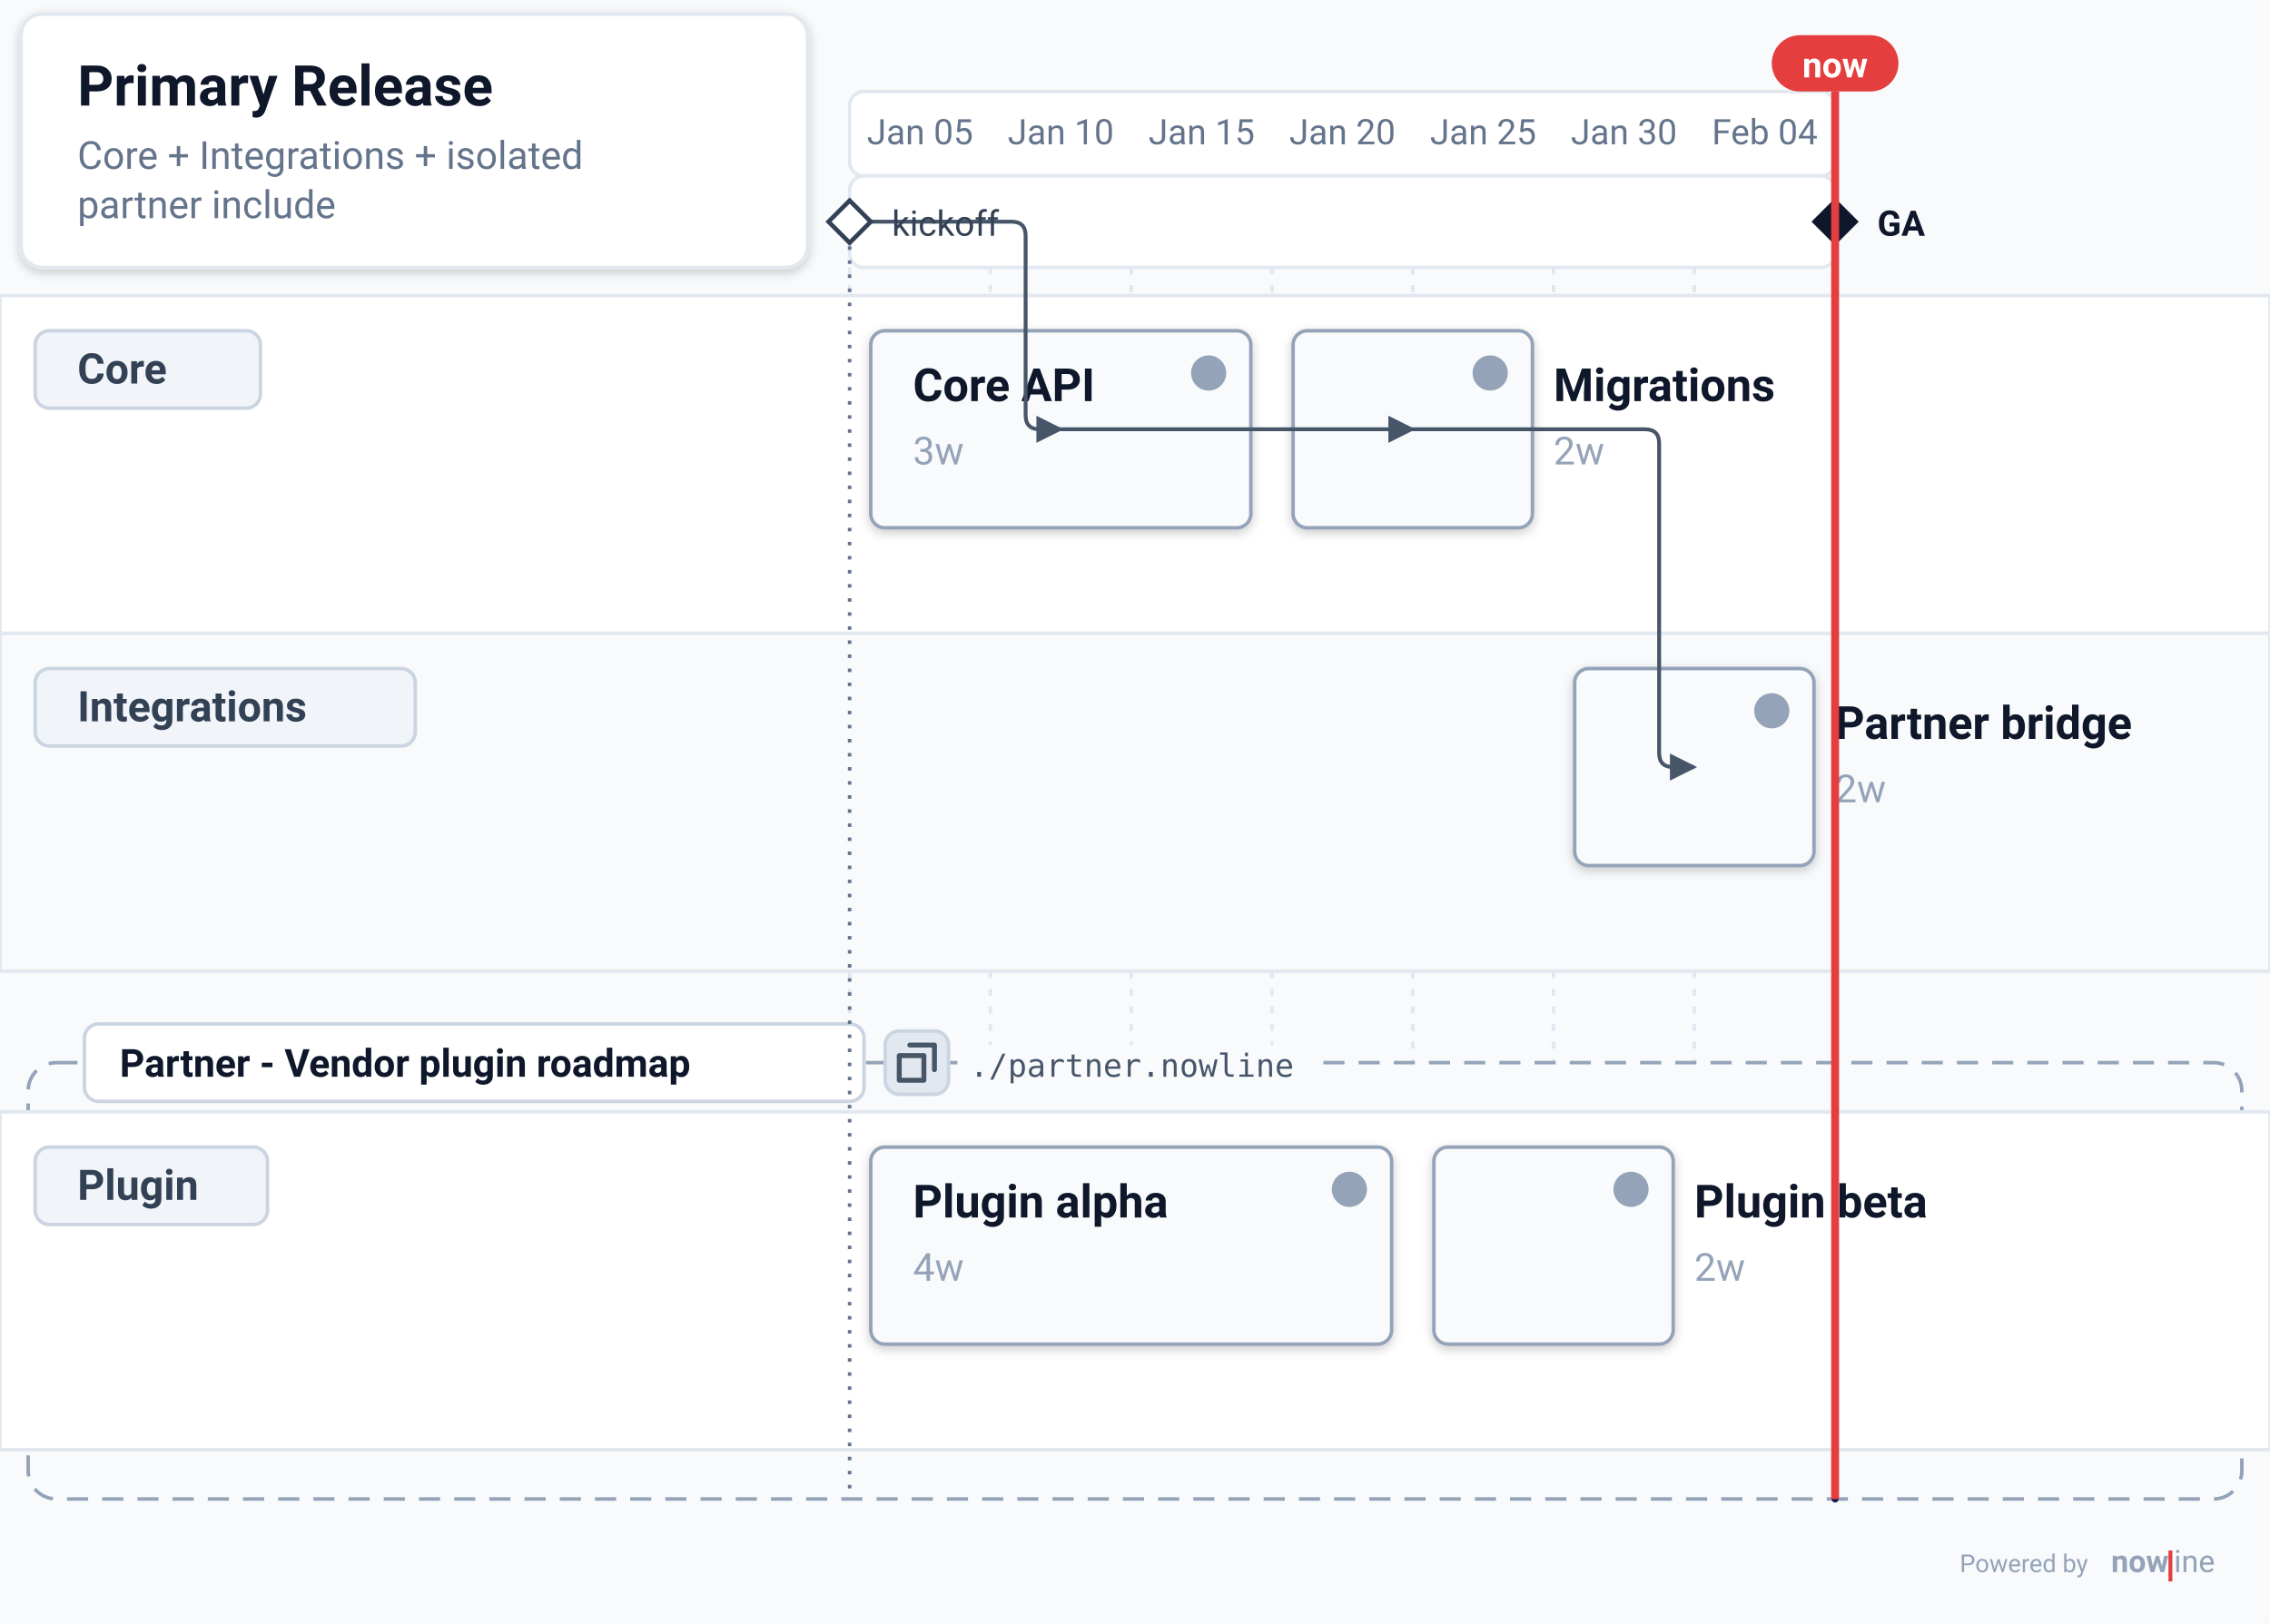
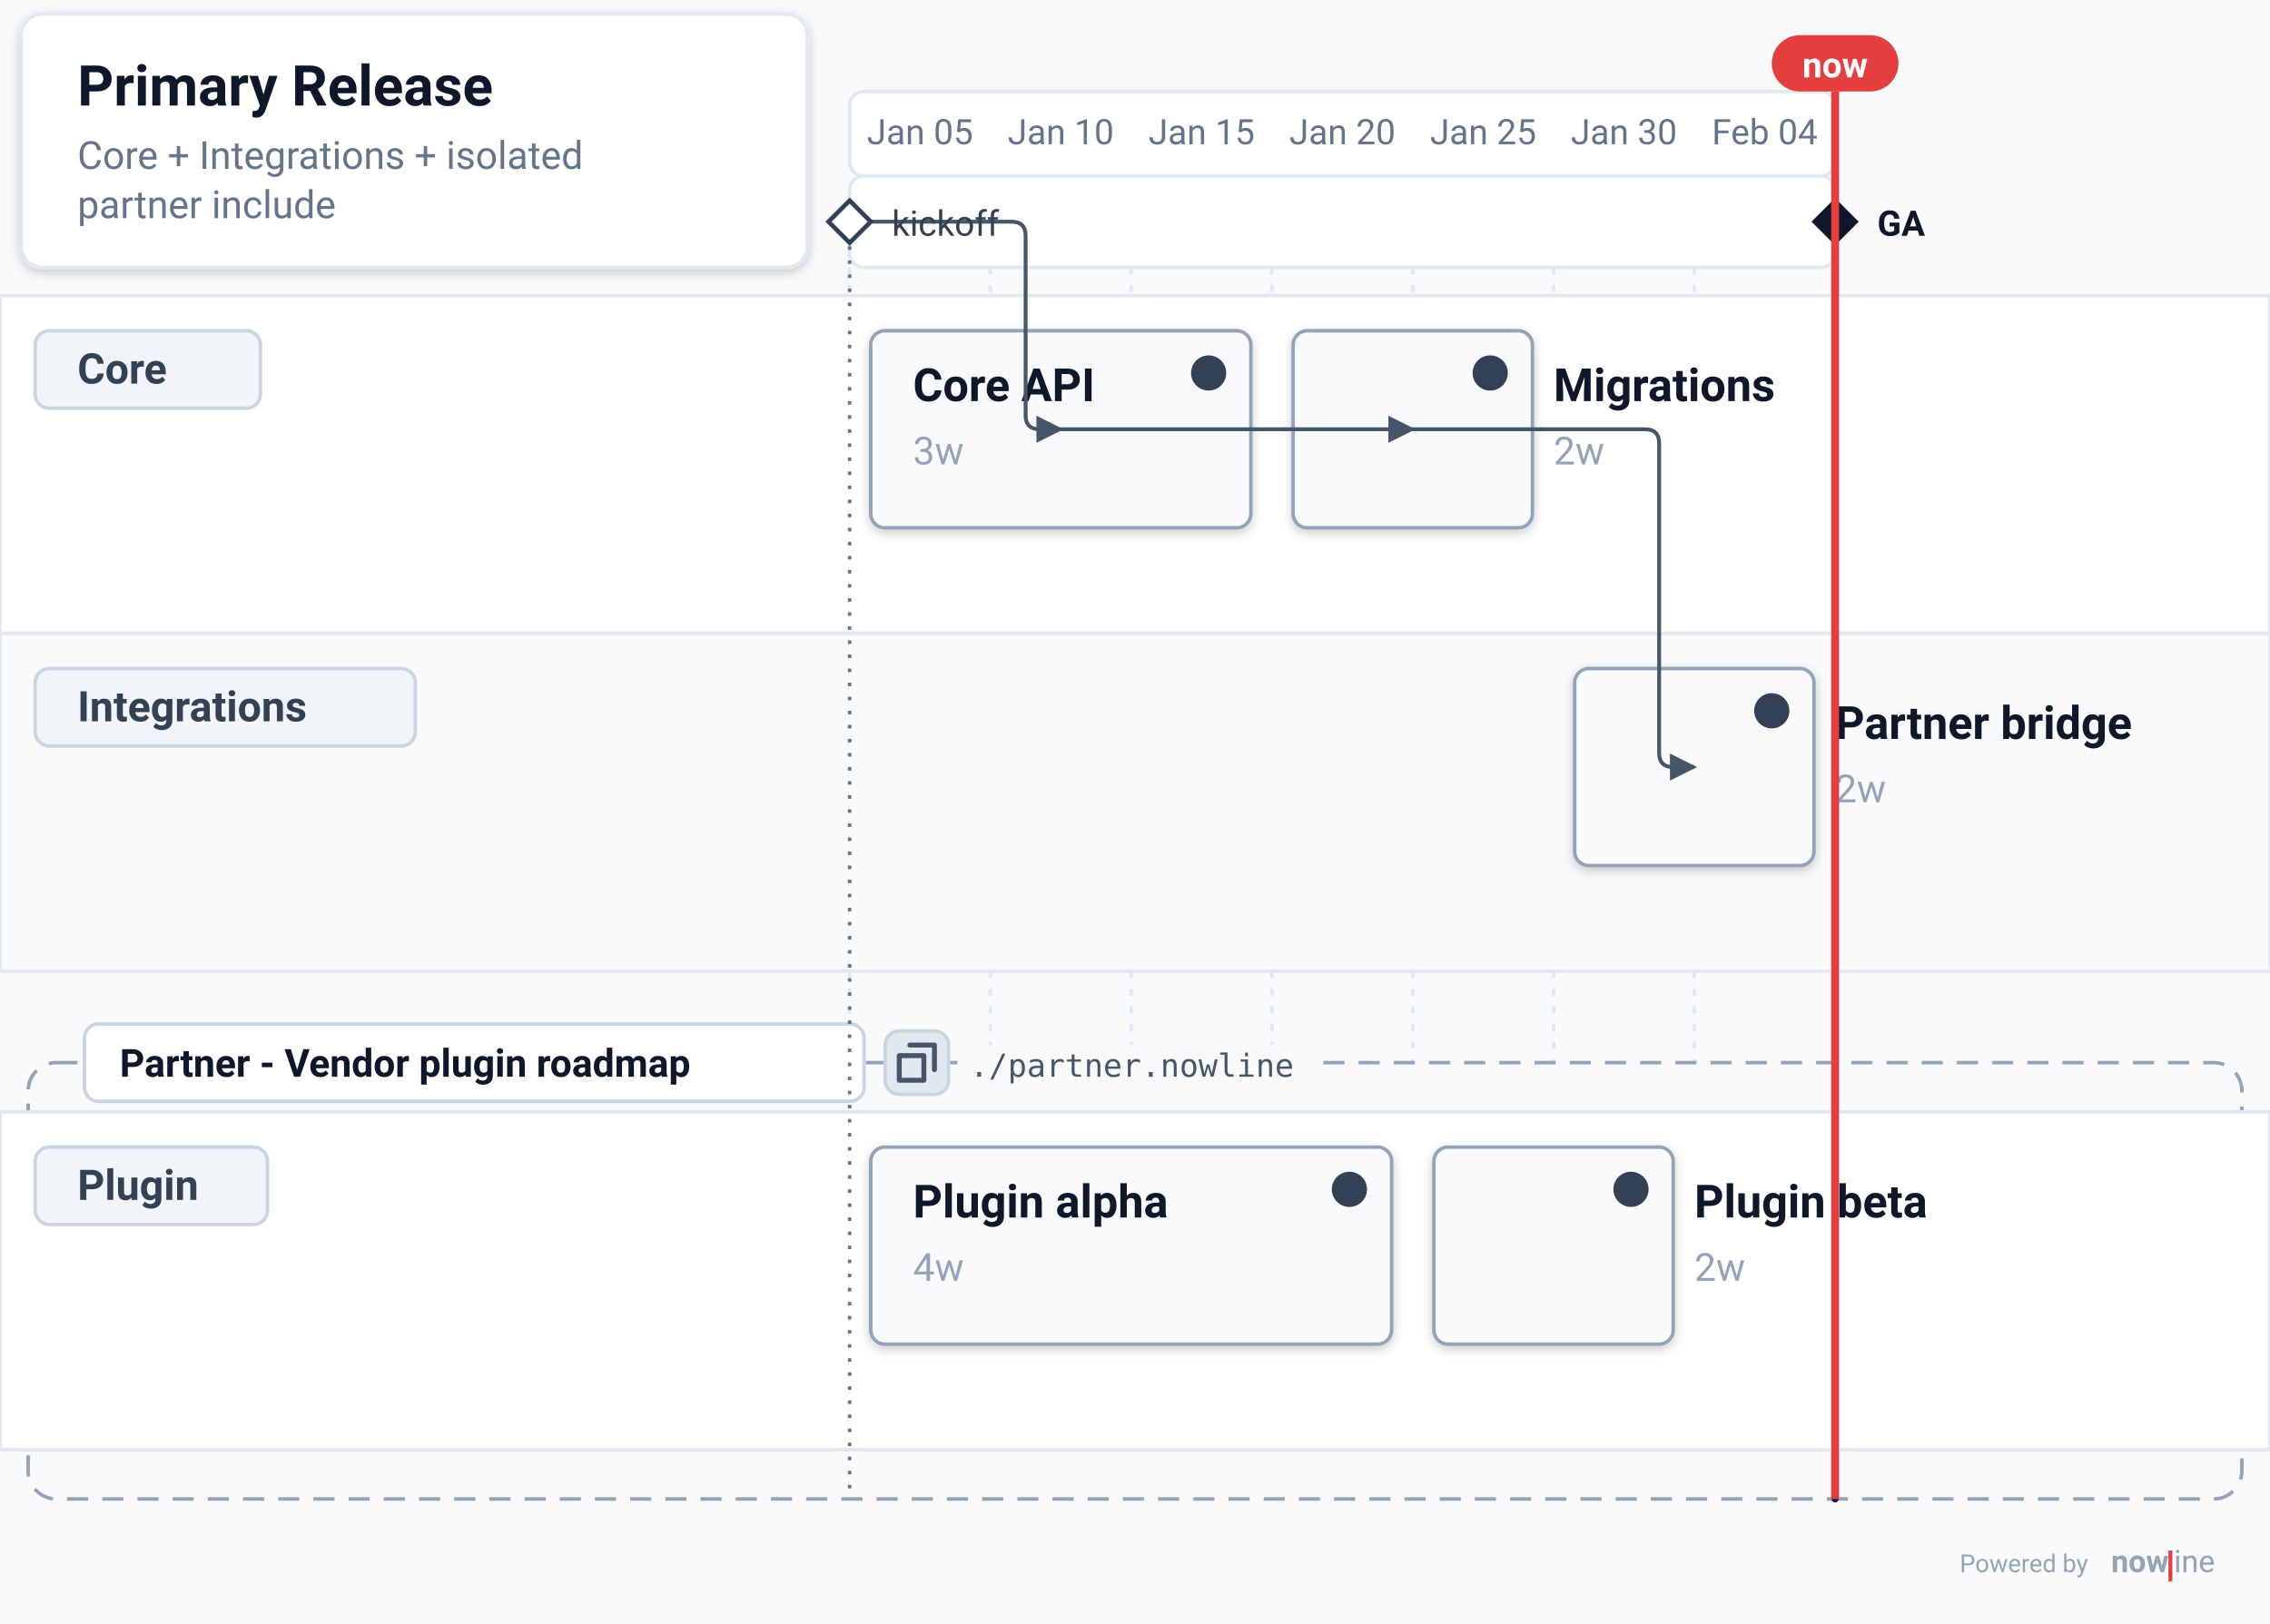
<svg xmlns="http://www.w3.org/2000/svg" data-generator="nowline" data-theme="light" height="461.44" viewBox="0 0 644.96 461.44" width="644.96">
  <defs>
    <filter height="200%" id="nl-0-root-shadow-subtle" width="200%" x="-50%" y="-50%">
      <feGaussianBlur in="SourceAlpha" stdDeviation="1.5" />
      <feOffset dx="0" dy="1" result="offsetblur" />
      <feComponentTransfer>
        <feFuncA type="linear" slope="0.2" />
      </feComponentTransfer>
      <feMerge>
        <feMergeNode />
        <feMergeNode in="SourceGraphic" />
      </feMerge>
    </filter>
    <filter height="200%" id="nl-0-root-shadow-fuzzy" width="200%" x="-50%" y="-50%">
      <feGaussianBlur in="SourceAlpha" stdDeviation="5" />
      <feOffset dx="0" dy="3" result="offsetblur" />
      <feComponentTransfer>
        <feFuncA type="linear" slope="0.3" />
      </feComponentTransfer>
      <feMerge>
        <feMergeNode />
        <feMergeNode in="SourceGraphic" />
      </feMerge>
    </filter>
    <filter height="200%" id="nl-0-root-shadow-hard" width="200%" x="-50%" y="-50%">
      <feGaussianBlur in="SourceAlpha" stdDeviation="0" />
      <feOffset dx="2" dy="2" result="offsetblur" />
      <feComponentTransfer>
        <feFuncA type="linear" slope="0.45" />
      </feComponentTransfer>
      <feMerge>
        <feMergeNode />
        <feMergeNode in="SourceGraphic" />
      </feMerge>
    </filter>
    <marker id="nl-arrow" viewBox="0 0 10 10" refX="9" refY="5" markerWidth="7" markerHeight="7" orient="auto">
      <path d="M 0 0 L 10 5 L 0 10 z" fill="#475569" />
    </marker>
    <marker id="nl-arrow-light" viewBox="0 0 10 10" refX="9" refY="5" markerWidth="7" markerHeight="7" orient="auto">
      <path d="M 0 0 L 10 5 L 0 10 z" fill="#94a3b8" />
    </marker>
    <marker id="nl-arrow-dark" viewBox="0 0 10 10" refX="9" refY="5" markerWidth="7" markerHeight="7" orient="auto">
      <path d="M 0 0 L 10 5 L 0 10 z" fill="#0f172a" />
    </marker>
  </defs>
  <rect fill="#f8fafc" height="461.44" width="644.96" x="0" y="0" />
  <g data-layer="timeline">
    <rect fill="#ffffff" height="24" rx="4" ry="4" stroke="#e2e8f0" stroke-width="1" width="280" x="241.4" y="26" />
    <rect fill="#ffffff" height="26" rx="4" ry="4" stroke="#e2e8f0" stroke-width="1" width="280" x="241.4" y="50" />
    <text fill="#64748b" font-family="system-ui, -apple-system, &quot;Segoe UI&quot;, Roboto, sans-serif" font-size="10" text-anchor="middle" x="261.4" y="41">Jan 05</text>
    <line stroke="#e2e8f0" stroke-dasharray="2 3" stroke-width="1" x1="241.4" x2="241.4" y1="76" y2="426" />
    <text fill="#64748b" font-family="system-ui, -apple-system, &quot;Segoe UI&quot;, Roboto, sans-serif" font-size="10" text-anchor="middle" x="301.4" y="41">Jan 10</text>
    <line stroke="#e2e8f0" stroke-dasharray="2 3" stroke-width="1" x1="281.4" x2="281.4" y1="76" y2="426" />
    <text fill="#64748b" font-family="system-ui, -apple-system, &quot;Segoe UI&quot;, Roboto, sans-serif" font-size="10" text-anchor="middle" x="341.4" y="41">Jan 15</text>
    <line stroke="#e2e8f0" stroke-dasharray="2 3" stroke-width="1" x1="321.4" x2="321.4" y1="76" y2="426" />
    <text fill="#64748b" font-family="system-ui, -apple-system, &quot;Segoe UI&quot;, Roboto, sans-serif" font-size="10" text-anchor="middle" x="381.4" y="41">Jan 20</text>
    <line stroke="#e2e8f0" stroke-dasharray="2 3" stroke-width="1" x1="361.4" x2="361.4" y1="76" y2="426" />
    <text fill="#64748b" font-family="system-ui, -apple-system, &quot;Segoe UI&quot;, Roboto, sans-serif" font-size="10" text-anchor="middle" x="421.4" y="41">Jan 25</text>
    <line stroke="#e2e8f0" stroke-dasharray="2 3" stroke-width="1" x1="401.4" x2="401.4" y1="76" y2="426" />
    <text fill="#64748b" font-family="system-ui, -apple-system, &quot;Segoe UI&quot;, Roboto, sans-serif" font-size="10" text-anchor="middle" x="461.4" y="41">Jan 30</text>
    <line stroke="#e2e8f0" stroke-dasharray="2 3" stroke-width="1" x1="441.4" x2="441.4" y1="76" y2="426" />
    <text fill="#64748b" font-family="system-ui, -apple-system, &quot;Segoe UI&quot;, Roboto, sans-serif" font-size="10" text-anchor="middle" x="501.4" y="41">Feb 04</text>
    <line stroke="#e2e8f0" stroke-dasharray="2 3" stroke-width="1" x1="481.4" x2="481.4" y1="76" y2="426" />
    <line stroke="#e2e8f0" stroke-dasharray="2 3" stroke-width="1" x1="521.4" x2="521.4" y1="76" y2="426" />
  </g>
  <g data-id="core" data-layer="swimlane">
    <rect fill="#ffffff" height="96" stroke="#e2e8f0" stroke-width="1" width="644.96" x="0" y="84" />
    <rect fill="#f1f5f9" height="22" rx="4" ry="4" stroke="#cbd5e1" stroke-width="1" width="64" x="10" y="94" />
    <text fill="#334155" font-family="system-ui, -apple-system, &quot;Segoe UI&quot;, Roboto, sans-serif" font-size="12" font-weight="600" x="22" y="109">Core</text>
    <g data-id="core-api" data-layer="item">
      <rect fill="#f8fafc" filter="url(#nl-0-root-shadow-subtle)" height="56" rx="4" ry="4" stroke="#94a3b8" stroke-width="1" width="108" x="247.4" y="94" />
-       <circle cx="343.4" cy="106" fill="#94a3b8" r="5" />
+       <circle cx="343.4" cy="106" fill="#334155" r="5" />
      <text fill="#0f172a" font-family="system-ui, -apple-system, &quot;Segoe UI&quot;, Roboto, sans-serif" font-size="13" font-weight="600" x="259.4" y="114">Core API</text>
      <text fill="#94a3b8" font-family="system-ui, -apple-system, &quot;Segoe UI&quot;, Roboto, sans-serif" font-size="11" x="259.4" y="132">3w</text>
    </g>
    <g data-id="migrations" data-layer="item">
      <rect fill="#f8fafc" filter="url(#nl-0-root-shadow-subtle)" height="56" rx="4" ry="4" stroke="#94a3b8" stroke-width="1" width="68" x="367.4" y="94" />
-       <circle cx="423.4" cy="106" fill="#94a3b8" r="5" />
+       <circle cx="423.4" cy="106" fill="#334155" r="5" />
      <text fill="#0f172a" font-family="system-ui, -apple-system, &quot;Segoe UI&quot;, Roboto, sans-serif" font-size="13" font-weight="600" x="441.4" y="114">Migrations</text>
      <text fill="#94a3b8" font-family="system-ui, -apple-system, &quot;Segoe UI&quot;, Roboto, sans-serif" font-size="11" x="441.4" y="132">2w</text>
    </g>
  </g>
  <g data-id="integrations" data-layer="swimlane">
    <rect fill="#f8fafc" height="96" stroke="#e2e8f0" stroke-width="1" width="644.96" x="0" y="180" />
    <rect fill="#f1f5f9" height="22" rx="4" ry="4" stroke="#cbd5e1" stroke-width="1" width="108" x="10" y="190" />
    <text fill="#334155" font-family="system-ui, -apple-system, &quot;Segoe UI&quot;, Roboto, sans-serif" font-size="12" font-weight="600" x="22" y="205">Integrations</text>
    <g data-id="bridge" data-layer="item">
      <rect fill="#f8fafc" filter="url(#nl-0-root-shadow-subtle)" height="56" rx="4" ry="4" stroke="#94a3b8" stroke-width="1" width="68" x="447.4" y="190" />
-       <circle cx="503.4" cy="202" fill="#94a3b8" r="5" />
+       <circle cx="503.4" cy="202" fill="#334155" r="5" />
      <text fill="#0f172a" font-family="system-ui, -apple-system, &quot;Segoe UI&quot;, Roboto, sans-serif" font-size="13" font-weight="600" x="521.4" y="210">Partner bridge</text>
      <text fill="#94a3b8" font-family="system-ui, -apple-system, &quot;Segoe UI&quot;, Roboto, sans-serif" font-size="11" x="521.4" y="228">2w</text>
    </g>
  </g>
  <g data-layer="include">
    <rect fill="#f8fafc" height="124" rx="8" ry="8" stroke="#94a3b8" stroke-dasharray="6 4" stroke-width="1" width="628.96" x="8" y="302" />
    <g data-id="plugin" data-layer="swimlane">
      <rect fill="#ffffff" height="96" stroke="#e2e8f0" stroke-width="1" width="644.96" x="0" y="316" />
      <rect fill="#f1f5f9" height="22" rx="4" ry="4" stroke="#cbd5e1" stroke-width="1" width="66" x="10" y="326" />
      <text fill="#334155" font-family="system-ui, -apple-system, &quot;Segoe UI&quot;, Roboto, sans-serif" font-size="12" font-weight="600" x="22" y="341">Plugin</text>
      <g data-id="plugin-alpha" data-layer="item">
        <rect fill="#f8fafc" filter="url(#nl-0-root-shadow-subtle)" height="56" rx="4" ry="4" stroke="#94a3b8" stroke-width="1" width="148" x="247.4" y="326" />
-         <circle cx="383.4" cy="338" fill="#94a3b8" r="5" />
+         <circle cx="383.4" cy="338" fill="#334155" r="5" />
        <text fill="#0f172a" font-family="system-ui, -apple-system, &quot;Segoe UI&quot;, Roboto, sans-serif" font-size="13" font-weight="600" x="259.4" y="346">Plugin alpha</text>
        <text fill="#94a3b8" font-family="system-ui, -apple-system, &quot;Segoe UI&quot;, Roboto, sans-serif" font-size="11" x="259.4" y="364">4w</text>
      </g>
      <g data-id="plugin-beta" data-layer="item">
        <rect fill="#f8fafc" filter="url(#nl-0-root-shadow-subtle)" height="56" rx="4" ry="4" stroke="#94a3b8" stroke-width="1" width="68" x="407.4" y="326" />
-         <circle cx="463.4" cy="338" fill="#94a3b8" r="5" />
+         <circle cx="463.4" cy="338" fill="#334155" r="5" />
        <text fill="#0f172a" font-family="system-ui, -apple-system, &quot;Segoe UI&quot;, Roboto, sans-serif" font-size="13" font-weight="600" x="481.4" y="346">Plugin beta</text>
        <text fill="#94a3b8" font-family="system-ui, -apple-system, &quot;Segoe UI&quot;, Roboto, sans-serif" font-size="11" x="481.4" y="364">2w</text>
      </g>
    </g>
    <rect fill="#ffffff" height="22" rx="4" ry="4" stroke="#cbd5e1" stroke-width="1" width="221.5" x="24" y="291" />
    <text fill="#0f172a" font-family="system-ui, -apple-system, &quot;Segoe UI&quot;, Roboto, sans-serif" font-size="11" font-weight="600" x="34" y="306">Partner - Vendor plugin roadmap</text>
    <rect fill="#e2e8f0" height="18" rx="4" ry="4" stroke="#cbd5e1" stroke-width="1" width="18" x="251.5" y="293" />
    <path d="M258.5 297 H265.5 V304 M255.5 300 H262.5 V307 H255.5 Z" fill="none" stroke="#475569" stroke-linecap="round" stroke-linejoin="round" stroke-width="1.4" />
    <rect fill="#f8fafc" height="15" width="99.5" x="272.5" y="297" />
    <text fill="#475569" font-family="ui-monospace, SFMono-Regular, Menlo, Consolas, monospace" font-size="9" x="275.5" y="306">./partner.nowline</text>
  </g>
  <path d="M241.4 63 L287.4 63 Q291.4 63 291.4 67 L291.4 118 Q291.4 122 295.4 122 L301.4 122" fill="none" marker-end="url(#nl-arrow)" stroke="#475569" stroke-linejoin="round" stroke-width="1.1" />
  <path d="M301.4 122 L401.4 122" fill="none" marker-end="url(#nl-arrow)" stroke="#475569" stroke-linejoin="round" stroke-width="1.1" />
  <path d="M401.4 122 L467.4 122 Q471.4 122 471.4 126 L471.4 214 Q471.4 218 475.4 218 L481.4 218" fill="none" marker-end="url(#nl-arrow)" stroke="#475569" stroke-linejoin="round" stroke-width="1.1" />
  <line stroke="#64748b" stroke-dasharray="1 3" stroke-width="1" x1="241.4" x2="241.4" y1="70" y2="426" />
  <line stroke="#1e1b4b" stroke-dasharray="6 4" stroke-linecap="round" stroke-width="2" x1="521.4" x2="521.4" y1="70" y2="426" />
  <g data-id="kickoff" data-layer="anchor">
    <path d="M241.4 57 L247.4 63 L241.4 69 L235.4 63 Z" fill="#ffffff" stroke="#334155" stroke-width="1.25" />
    <text fill="#334155" font-family="system-ui, -apple-system, &quot;Segoe UI&quot;, Roboto, sans-serif" font-size="10" x="253.4" y="67">kickoff</text>
  </g>
  <g data-id="ga" data-layer="milestone">
    <path d="M521.4 57 L527.4 63 L521.4 69 L515.4 63 Z" fill="#0f172a" stroke="#0f172a" stroke-width="1" />
    <text fill="#0f172a" font-family="system-ui, -apple-system, &quot;Segoe UI&quot;, Roboto, sans-serif" font-size="10" font-weight="600" x="533.4" y="67">GA</text>
  </g>
  <g data-layer="nowline">
    <line stroke="#e53e3e" stroke-width="2.25" x1="521.4" x2="521.4" y1="26" y2="426" />
    <rect fill="#e53e3e" height="16" rx="8" ry="8" width="36" x="503.4" y="10" />
    <text fill="#ffffff" font-family="system-ui, -apple-system, &quot;Segoe UI&quot;, Roboto, sans-serif" font-size="10" font-weight="700" text-anchor="middle" x="521.4" y="22">now</text>
  </g>
  <g data-id="nl-0-root-header" data-layer="header">
    <rect fill="#ffffff" filter="url(#nl-0-root-shadow-subtle)" height="72" rx="6" ry="6" stroke="#e2e8f0" stroke-width="1" width="223.4" x="6" y="4" />
    <text fill="#0f172a" font-family="system-ui, -apple-system, &quot;Segoe UI&quot;, Roboto, sans-serif" font-size="16" font-weight="600" x="22" y="30">Primary Release</text>
    <text fill="#64748b" font-family="system-ui, -apple-system, &quot;Segoe UI&quot;, Roboto, sans-serif" font-size="11" x="22" y="48">Core + Integrations + isolated</text>
    <text fill="#64748b" font-family="system-ui, -apple-system, &quot;Segoe UI&quot;, Roboto, sans-serif" font-size="11" x="22" y="62">partner include</text>
  </g>
  <a aria-label="Powered by nowline" href="https://nowline.io" rel="noopener" target="_blank">
    <g data-layer="attribution">
      <g transform="translate(556.8 438) scale(0.22)">
        <text fill="#94a3b8" font-family="system-ui, -apple-system, &quot;Segoe UI&quot;, Roboto, sans-serif" font-size="32" font-weight="400" x="0" y="40">Powered by</text>
        <text fill="#94a3b8" font-family="system-ui, -apple-system, &quot;Segoe UI&quot;, Roboto, sans-serif" font-size="40" font-weight="700" x="195.6" y="40">now</text>
        <rect fill="#e53e3e" height="40" width="5" x="269.6" y="12" />
        <text fill="#94a3b8" font-family="system-ui, -apple-system, &quot;Segoe UI&quot;, Roboto, sans-serif" font-size="40" font-weight="400" x="276.6" y="40">ine</text>
      </g>
    </g>
  </a>
</svg>
